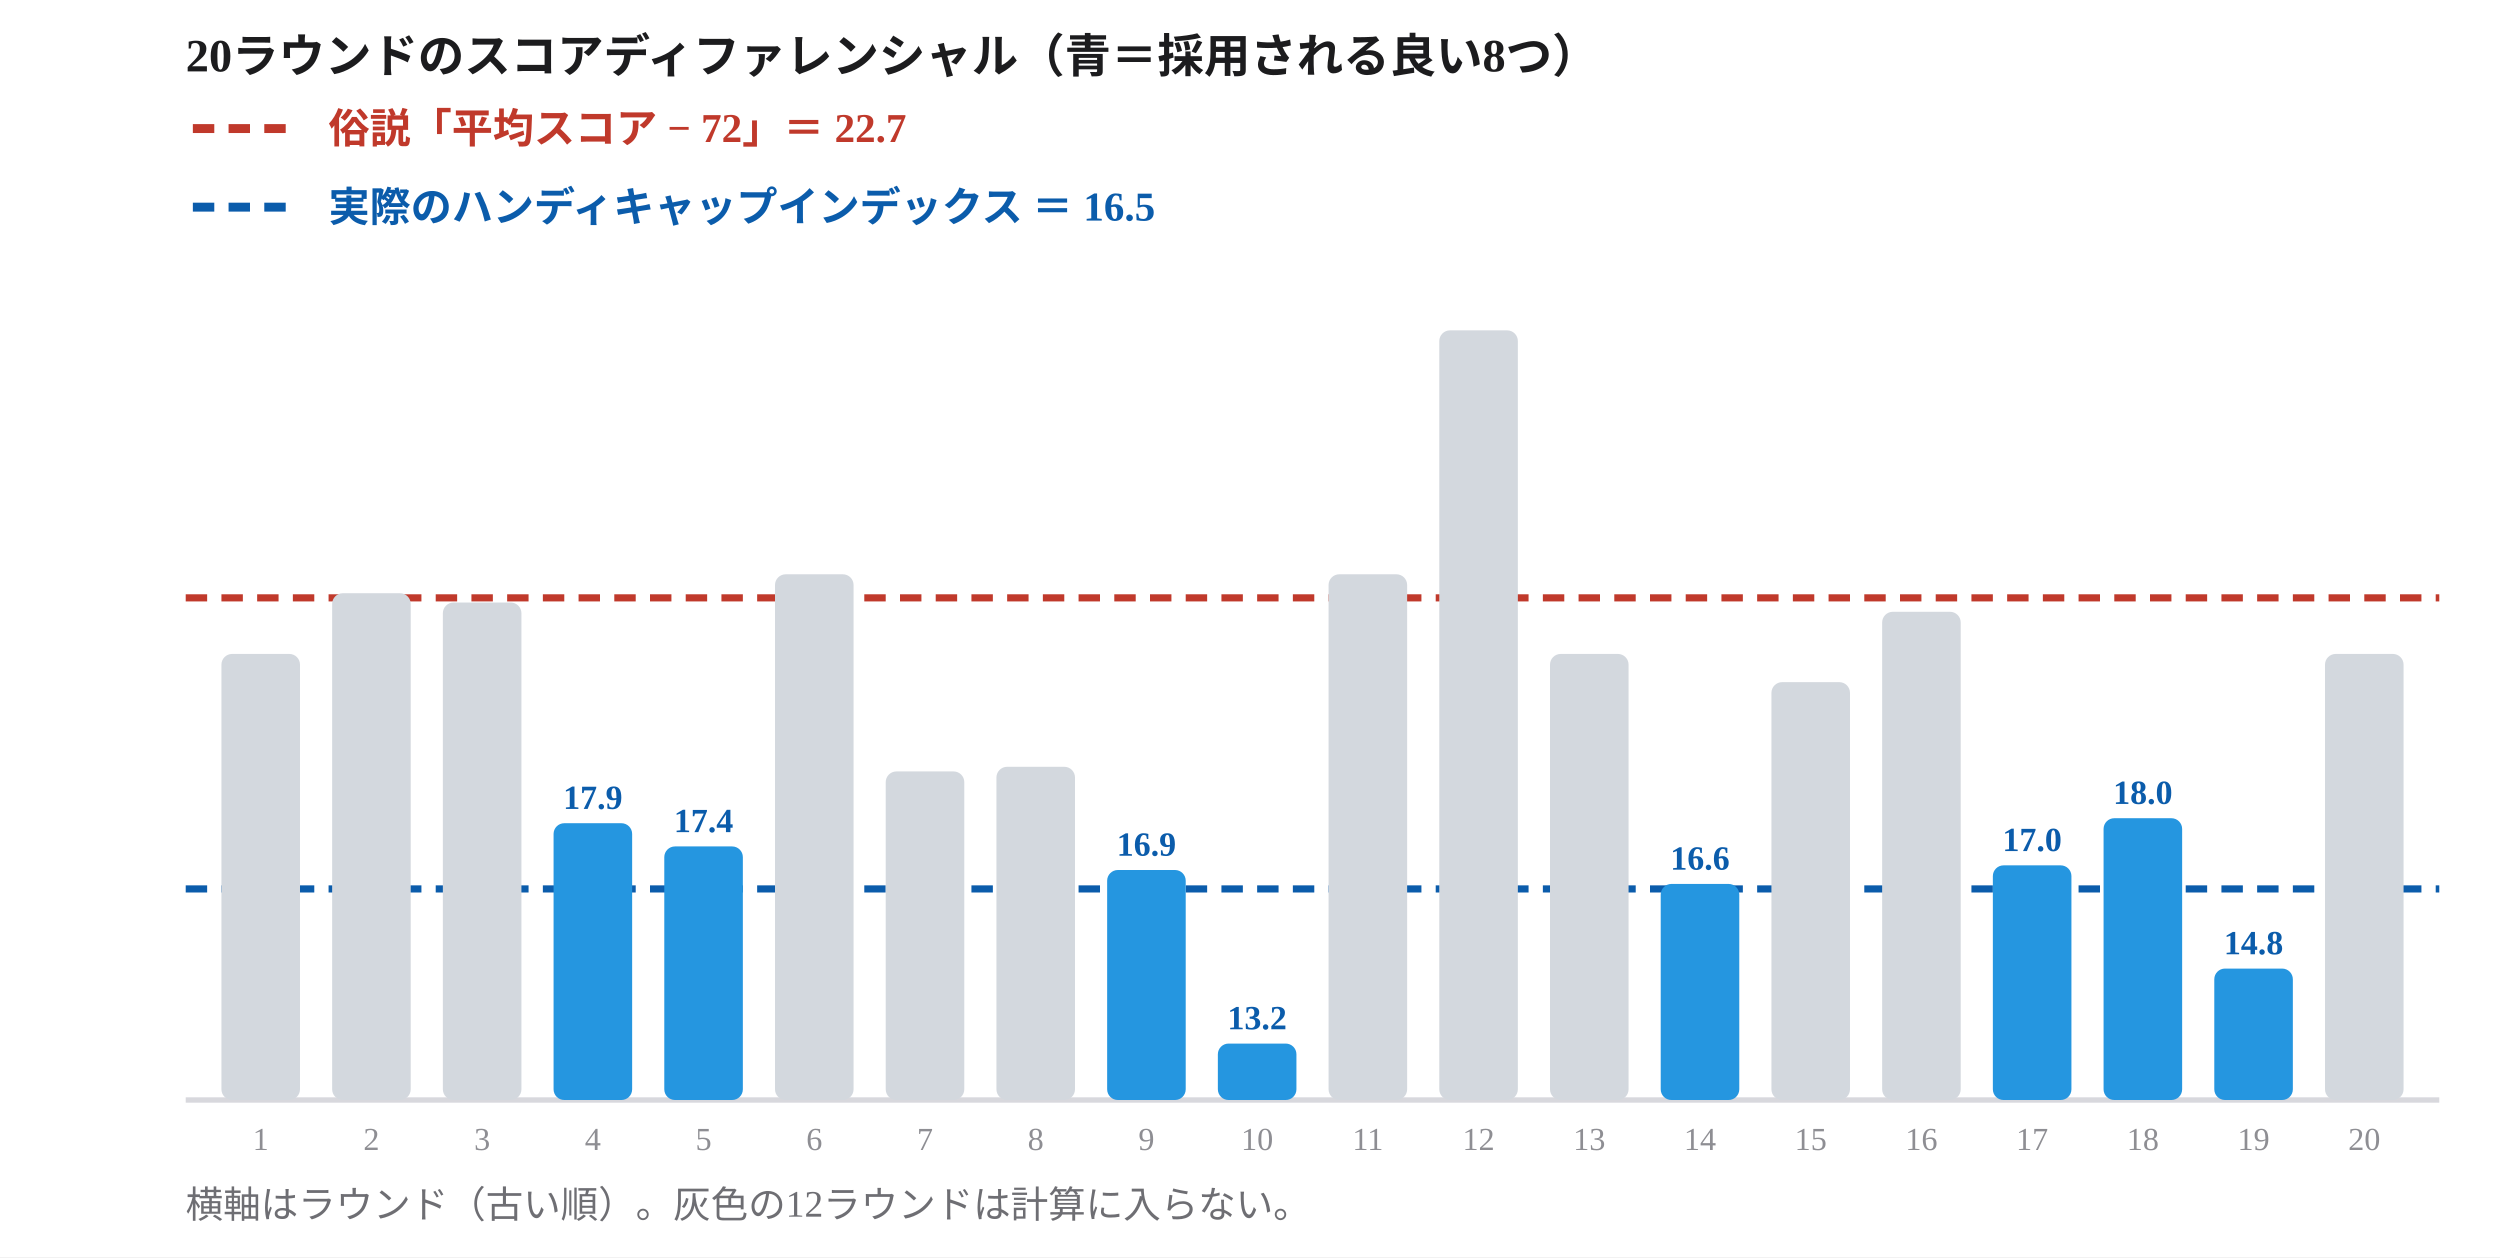
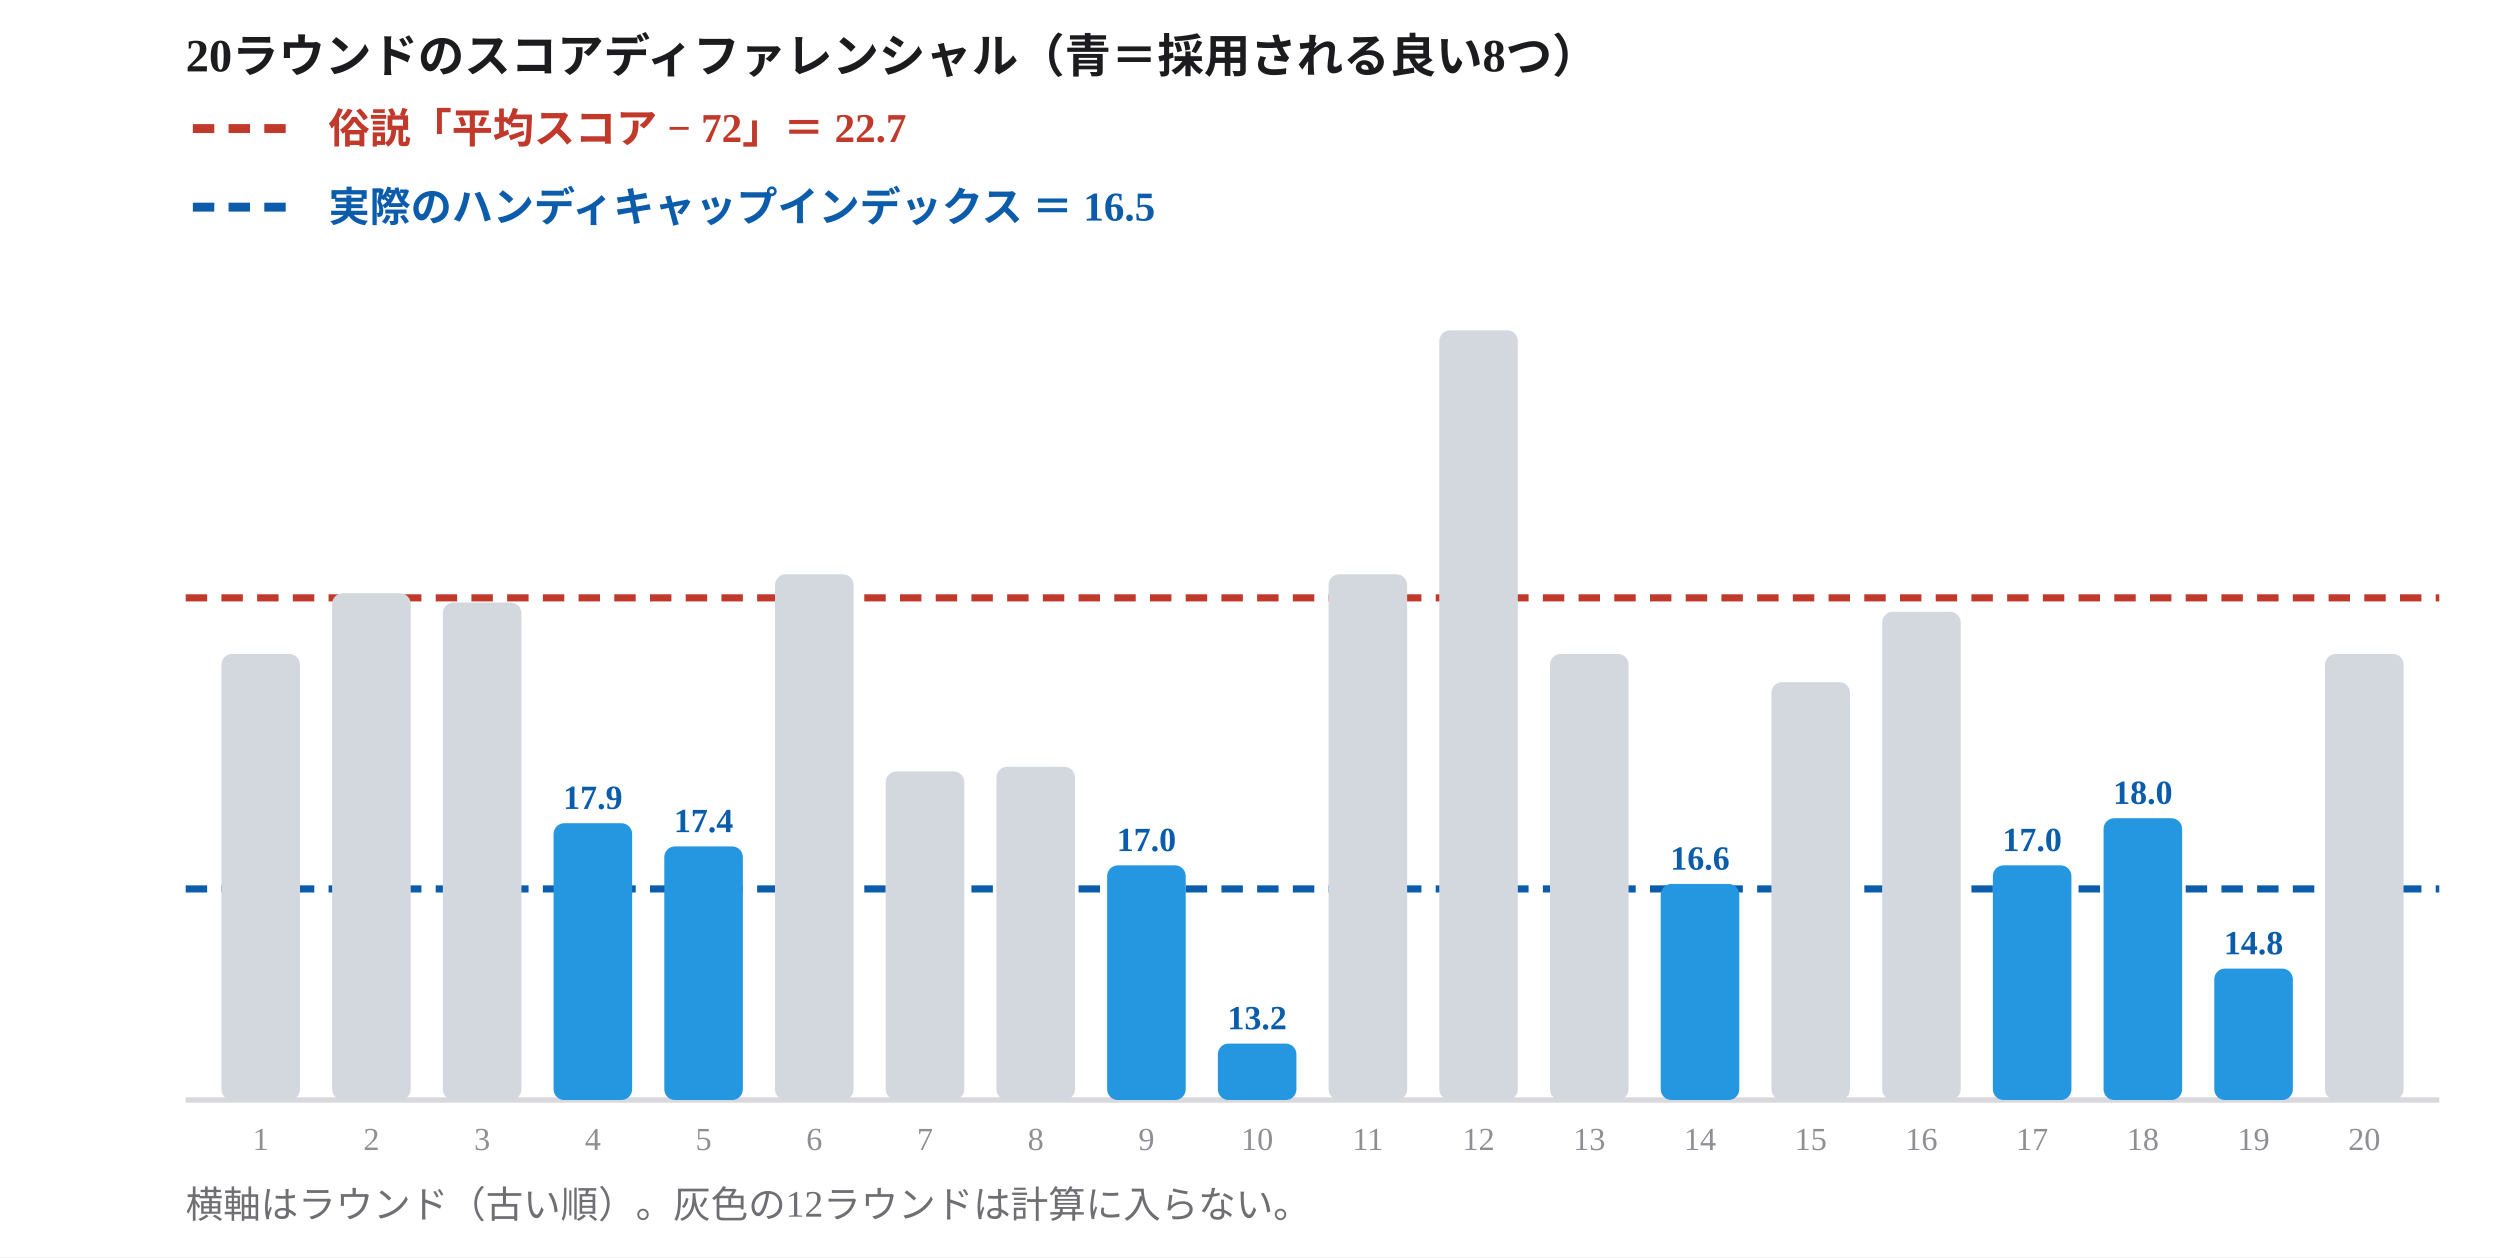
<svg xmlns="http://www.w3.org/2000/svg" width="700" height="352" viewBox="0 0 700 352" role="img" aria-labelledby="hct hcd">
  <rect width="700" height="352" fill="#ffffff" />
  <text x="52" y="20" font-size="13" fill="#1c1c1e" font-weight="700">20ラウンドのスコアディファレンシャル（青＝採用される良い8つ）</text>
  <line x1="52" y1="308" x2="683" y2="308" stroke="#d8d8dd" stroke-width="1.5" />
  <line x1="52" y1="167.4" x2="683" y2="167.4" stroke="#c0392b" stroke-width="2" stroke-dasharray="6 4" />
  <line x1="52" y1="248.9" x2="683" y2="248.9" stroke="#0b5cab" stroke-width="2" stroke-dasharray="6 4" />
  <rect x="62" y="183.1" width="22" height="124.9" rx="3" fill="#d3d8de" />
  <text x="73.0" y="322" text-anchor="middle" font-size="9" fill="#8e8e93">1</text>
  <rect x="93" y="166.1" width="22" height="141.9" rx="3" fill="#d3d8de" />
  <text x="104.0" y="322" text-anchor="middle" font-size="9" fill="#8e8e93">2</text>
  <rect x="124" y="168.7" width="22" height="139.3" rx="3" fill="#d3d8de" />
  <text x="135.0" y="322" text-anchor="middle" font-size="9" fill="#8e8e93">3</text>
  <rect x="155" y="230.5" width="22" height="77.5" rx="3" fill="#2596e0" />
  <text x="166.0" y="322" text-anchor="middle" font-size="9" fill="#8e8e93">4</text>
  <rect x="186" y="237.0" width="22" height="71.0" rx="3" fill="#2596e0" />
  <text x="197.0" y="322" text-anchor="middle" font-size="9" fill="#8e8e93">5</text>
  <rect x="217" y="160.8" width="22" height="147.2" rx="3" fill="#d3d8de" />
  <text x="228.0" y="322" text-anchor="middle" font-size="9" fill="#8e8e93">6</text>
  <rect x="248" y="216.0" width="22" height="92.0" rx="3" fill="#d3d8de" />
  <text x="259.0" y="322" text-anchor="middle" font-size="9" fill="#8e8e93">7</text>
  <rect x="279" y="214.7" width="22" height="93.3" rx="3" fill="#d3d8de" />
  <text x="290.0" y="322" text-anchor="middle" font-size="9" fill="#8e8e93">8</text>
-   <rect x="310" y="243.6" width="22" height="64.4" rx="3" fill="#2596e0" />
+   <rect x="310" y="242.3" width="22" height="65.7" rx="3" fill="#2596e0" />
  <text x="321.0" y="322" text-anchor="middle" font-size="9" fill="#8e8e93">9</text>
  <rect x="341" y="292.2" width="22" height="15.8" rx="3" fill="#2596e0" />
  <text x="352.0" y="322" text-anchor="middle" font-size="9" fill="#8e8e93">10</text>
  <rect x="372" y="160.8" width="22" height="147.2" rx="3" fill="#d3d8de" />
  <text x="383.0" y="322" text-anchor="middle" font-size="9" fill="#8e8e93">11</text>
  <rect x="403" y="92.5" width="22" height="215.5" rx="3" fill="#d3d8de" />
  <text x="414.0" y="322" text-anchor="middle" font-size="9" fill="#8e8e93">12</text>
  <rect x="434" y="183.1" width="22" height="124.9" rx="3" fill="#d3d8de" />
  <text x="445.0" y="322" text-anchor="middle" font-size="9" fill="#8e8e93">13</text>
  <rect x="465" y="247.5" width="22" height="60.5" rx="3" fill="#2596e0" />
  <text x="476.0" y="322" text-anchor="middle" font-size="9" fill="#8e8e93">14</text>
  <rect x="496" y="191.0" width="22" height="117.0" rx="3" fill="#d3d8de" />
  <text x="507.0" y="322" text-anchor="middle" font-size="9" fill="#8e8e93">15</text>
  <rect x="527" y="171.3" width="22" height="136.7" rx="3" fill="#d3d8de" />
  <text x="538.0" y="322" text-anchor="middle" font-size="9" fill="#8e8e93">16</text>
  <rect x="558" y="242.3" width="22" height="65.7" rx="3" fill="#2596e0" />
  <text x="569.0" y="322" text-anchor="middle" font-size="9" fill="#8e8e93">17</text>
  <rect x="589" y="229.1" width="22" height="78.9" rx="3" fill="#2596e0" />
  <text x="600.0" y="322" text-anchor="middle" font-size="9" fill="#8e8e93">18</text>
  <rect x="620" y="271.2" width="22" height="36.8" rx="3" fill="#2596e0" />
  <text x="631.0" y="322" text-anchor="middle" font-size="9" fill="#8e8e93">19</text>
  <rect x="651" y="183.1" width="22" height="124.9" rx="3" fill="#d3d8de" />
  <text x="662.0" y="322" text-anchor="middle" font-size="9" fill="#8e8e93">20</text>
  <line x1="54" y1="36" x2="84" y2="36" stroke="#c0392b" stroke-width="2.5" stroke-dasharray="6 4" />
  <text x="92" y="40" font-size="11.5" fill="#c0392b" font-weight="700">俗説「平均スコア − 72」＝ 22.7</text>
  <line x1="54" y1="58" x2="84" y2="58" stroke="#0b5cab" stroke-width="2.5" stroke-dasharray="6 4" />
  <text x="92" y="62" font-size="11.5" fill="#0b5cab" font-weight="700">実際のハンディキャップインデックス ＝ 16.5</text>
  <text x="166.0" y="226.5" text-anchor="middle" font-size="9.5" fill="#0b5cab" font-weight="700">17.9</text>
  <text x="197.0" y="233.0" text-anchor="middle" font-size="9.5" fill="#0b5cab" font-weight="700">17.4</text>
-   <text x="321.0" y="239.6" text-anchor="middle" font-size="9.5" fill="#0b5cab" font-weight="700">16.9</text>
+   <text x="321.0" y="238.3" text-anchor="middle" font-size="9.5" fill="#0b5cab" font-weight="700">17.0</text>
  <text x="352.0" y="288.2" text-anchor="middle" font-size="9.5" fill="#0b5cab" font-weight="700">13.2</text>
  <text x="476.0" y="243.5" text-anchor="middle" font-size="9.5" fill="#0b5cab" font-weight="700">16.6</text>
  <text x="569.0" y="238.3" text-anchor="middle" font-size="9.5" fill="#0b5cab" font-weight="700">17.0</text>
  <text x="600.0" y="225.1" text-anchor="middle" font-size="9.5" fill="#0b5cab" font-weight="700">18.0</text>
  <text x="631.0" y="267.2" text-anchor="middle" font-size="9.5" fill="#0b5cab" font-weight="700">14.8</text>
  <text x="52" y="341" font-size="10.5" fill="#6e6e73">横軸はラウンド（古い順）。灰色の12ラウンドは計算に入らない。</text>
</svg>
